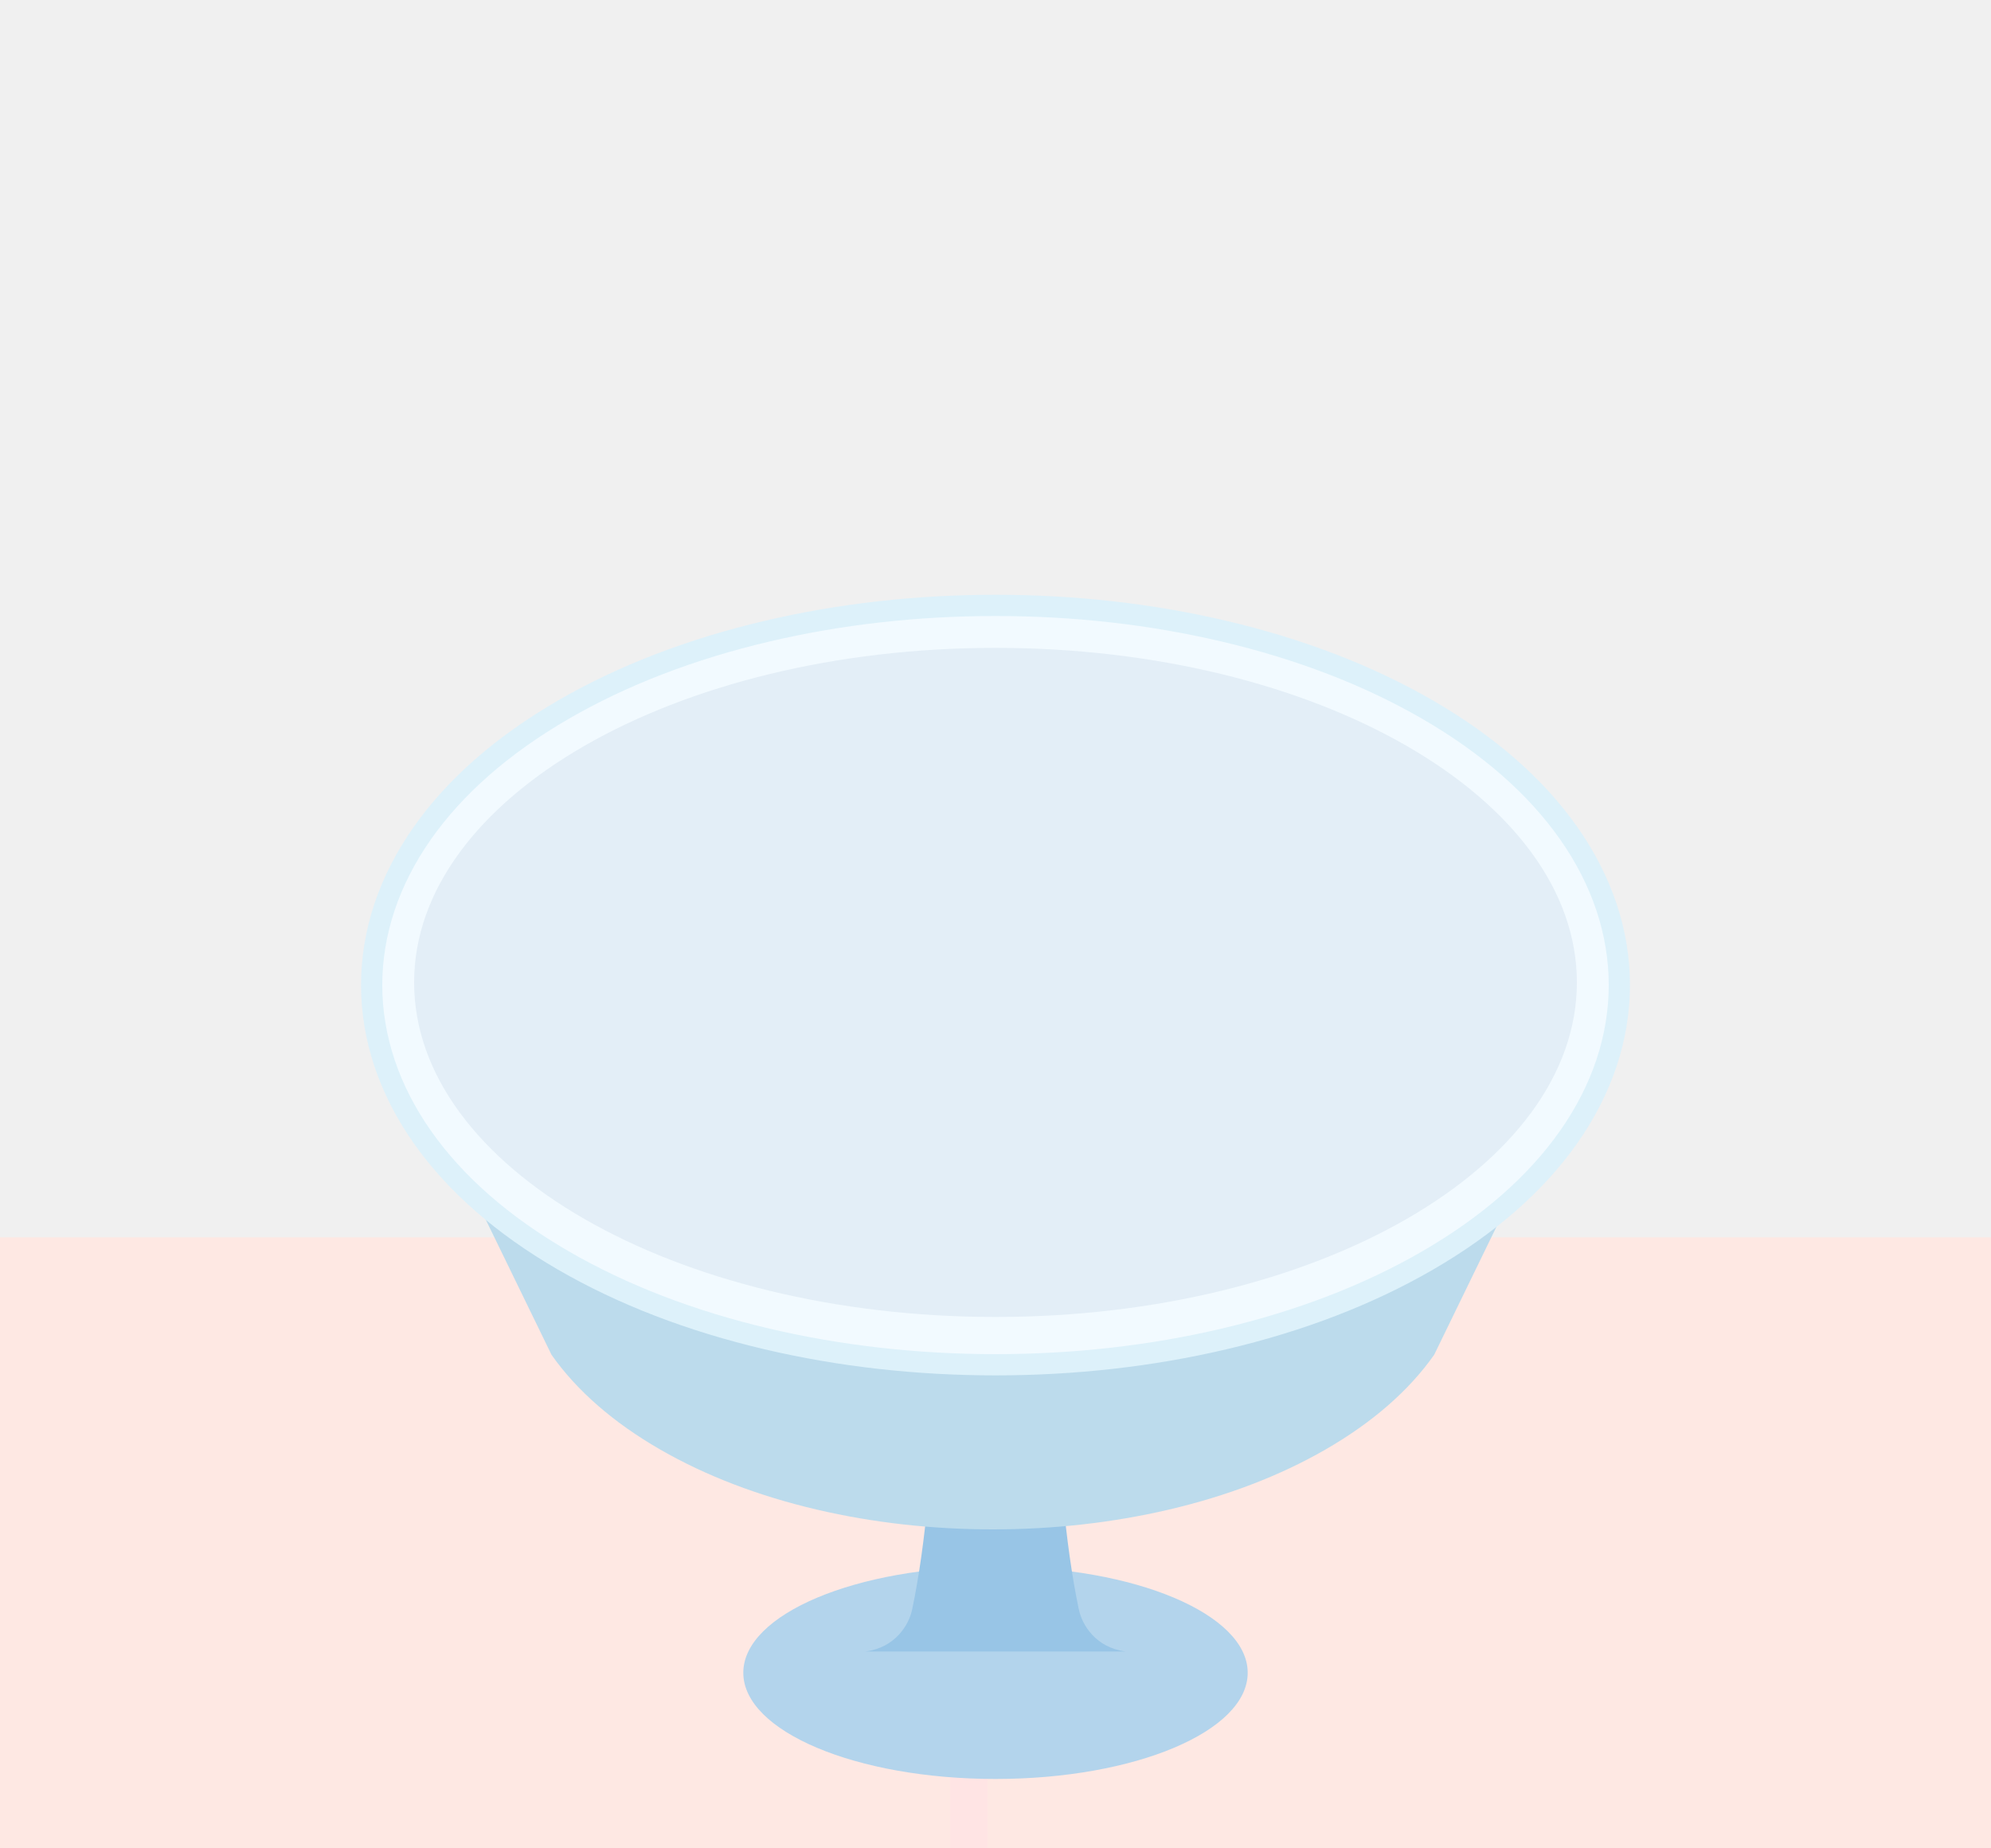
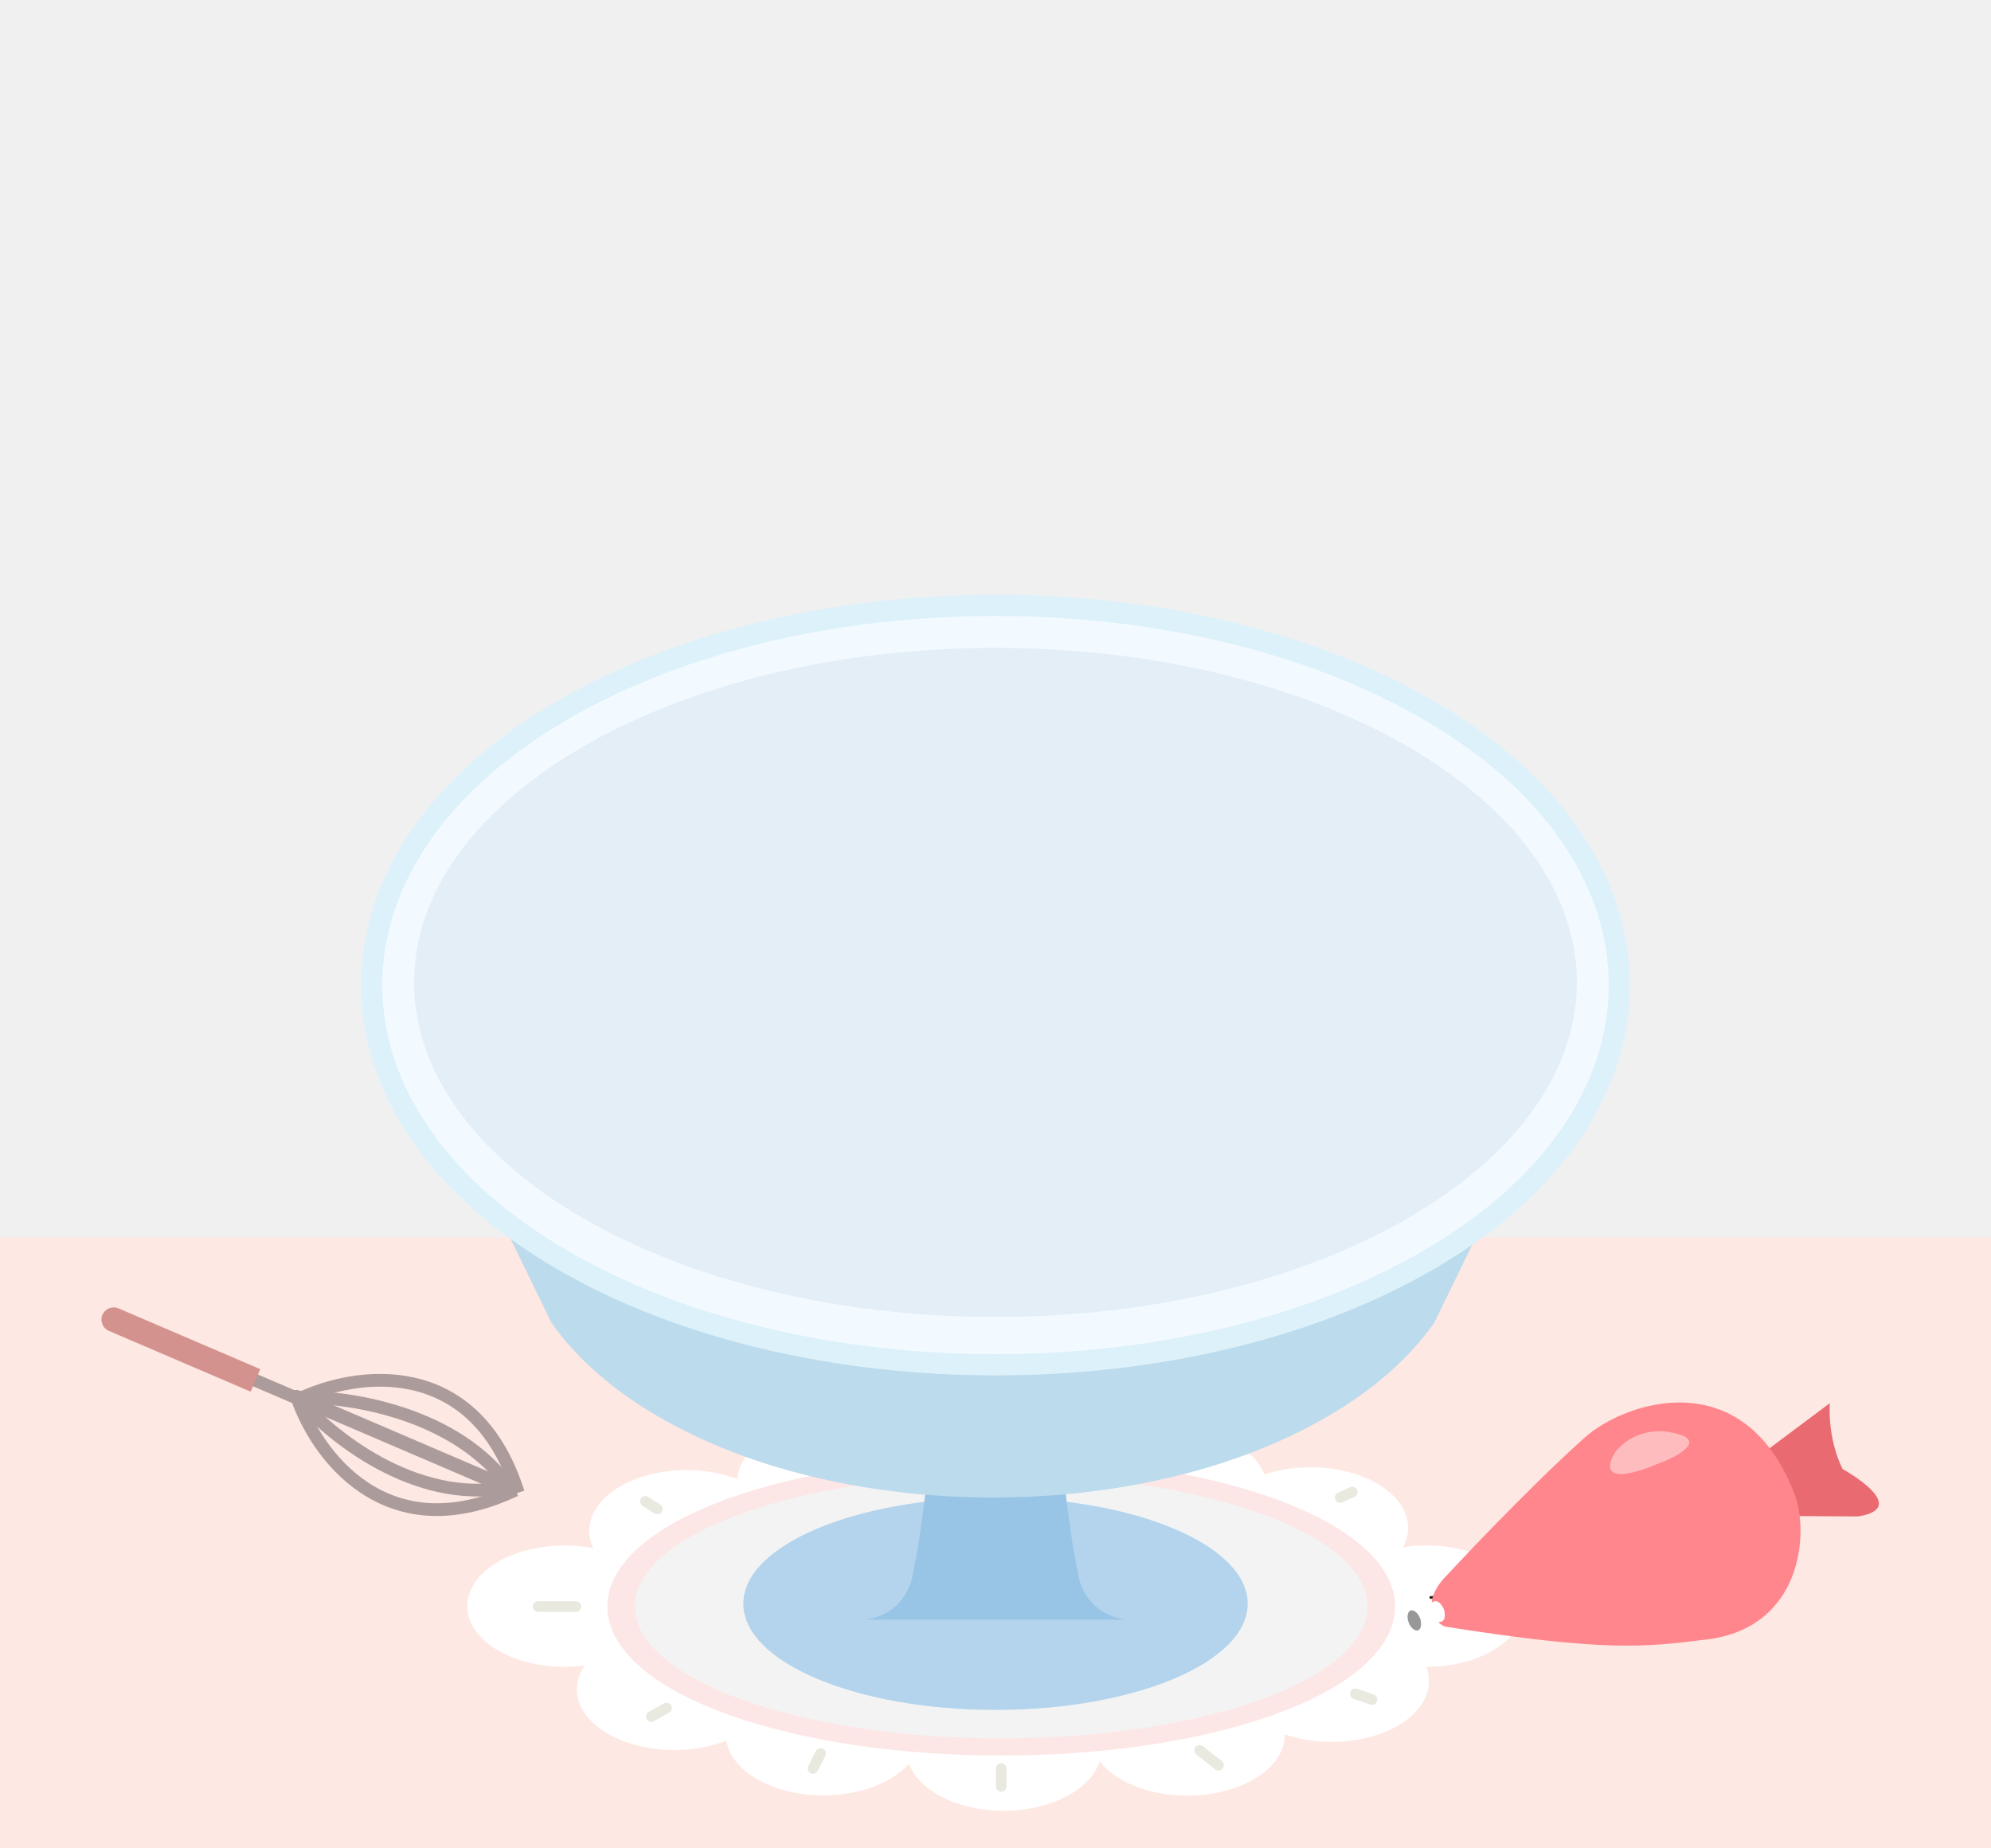
<svg xmlns="http://www.w3.org/2000/svg" width="375" height="348" viewBox="0 0 375 348" fill="none">
-   <g clip-path="url(#clip0_71_84441)">
-     <rect x="-22" y="233" width="420" height="126" fill="#FEE8E3" />
-     <rect x="186" y="233" width="119" height="7" transform="rotate(90 186 233)" fill="#FFE4E4" />
-     <path d="M187.5 335C213.734 335 235 326.046 235 315C235 303.954 213.734 295 187.5 295C161.266 295 140 303.954 140 315C140 326.046 161.266 335 187.5 335Z" fill="#B3D4EC" />
-     <path d="M212 311C206.362 310.251 203.812 305.985 203.202 303.097C192.706 253.377 203.202 143 203.202 143H171.798C171.798 143 182.294 253.377 171.798 303.097C171.188 305.985 168.638 310.251 163 311" fill="#98C5E6" />
-     <path d="M294.999 204.001C288.81 212.788 279.853 220.593 268.379 227.199C257.249 233.606 244.334 238.553 229.993 241.901C216.285 245.1 201.819 246.723 186.996 246.723C172.174 246.723 157.708 245.101 144.001 241.901C129.661 238.553 116.747 233.606 105.618 227.199C94.143 220.593 85.189 212.789 79 204.002L103.875 255.12C108.639 261.882 115.531 267.889 124.362 272.973C132.929 277.905 142.868 281.712 153.905 284.289C164.455 286.752 175.588 288 186.998 288C198.407 288 209.541 286.751 220.091 284.289C231.13 281.712 241.07 277.905 249.636 272.972C258.468 267.888 265.361 261.881 270.125 255.117L295 204L294.999 204.001Z" fill="#BCDBEC" />
+   <g clip-path="url(#clip0_101_147118)">
+     <rect y="233" width="375" height="126" fill="#FEE8E3" />
+     <path d="M287 302.459C287 296.148 278.79 291.033 268.663 291.033C267.149 291.033 265.679 291.148 264.272 291.364C264.885 290.223 265.217 289.002 265.217 287.732C265.217 281.422 257.008 276.306 246.88 276.306C243.731 276.306 240.768 276.801 238.179 277.673C236.27 272.633 229.004 268.882 220.332 268.882C214.573 268.882 209.435 270.537 206.073 273.125C203.346 268.946 196.766 266 189.081 266C181.396 266 175.327 268.723 172.423 272.645C169.131 269.592 163.538 267.582 157.191 267.582C147.334 267.582 139.295 272.429 138.872 278.506C136.092 277.447 132.824 276.837 129.326 276.837C119.198 276.837 110.989 281.952 110.989 288.263C110.989 289.402 111.258 290.502 111.756 291.541C110.043 291.211 108.224 291.033 106.337 291.033C96.21 291.033 88 296.148 88 302.459C88 308.769 96.21 313.885 106.337 313.885C107.637 313.885 108.905 313.8 110.128 313.64C109.185 315.016 108.662 316.532 108.662 318.123C108.662 324.434 116.871 329.549 126.999 329.549C130.61 329.549 133.978 328.898 136.816 327.775C137.712 333.564 145.541 338.09 155.067 338.09C162.034 338.09 168.093 335.669 171.196 332.104C173.044 337.197 180.349 341 189.081 341C197.813 341 205.535 336.976 207.111 331.664C210.072 335.494 216.361 338.137 223.64 338.137C233.768 338.137 241.977 333.022 241.977 326.711C241.977 326.675 241.976 326.639 241.975 326.604C244.595 327.503 247.605 328.015 250.806 328.015C260.934 328.015 269.143 322.899 269.143 316.589C269.143 315.657 268.963 314.752 268.625 313.884C268.638 313.884 268.65 313.884 268.663 313.884C278.79 313.884 287 308.769 287 302.459ZM232.47 316.589C232.47 316.625 232.472 316.661 232.472 316.696C229.853 315.798 226.843 315.286 223.641 315.286C214.66 315.286 207.187 319.309 205.611 324.621C202.65 320.791 196.361 318.148 189.082 318.148C181.803 318.148 176.055 320.569 172.952 324.135C171.105 319.042 163.799 315.238 155.067 315.238C151.456 315.238 148.088 315.89 145.25 317.013C144.354 311.224 136.525 306.697 127 306.697C125.699 306.697 124.431 306.782 123.208 306.943C124.152 305.566 124.675 304.05 124.675 302.459C124.675 301.32 124.405 300.219 123.907 299.181C125.62 299.51 127.44 299.688 129.327 299.688C139.184 299.688 147.223 294.842 147.645 288.765C150.426 289.823 153.694 290.434 157.192 290.434C164.579 290.434 170.946 287.711 173.85 283.788C177.142 286.842 182.735 288.852 189.082 288.852C194.842 288.852 199.98 287.197 203.341 284.609C206.068 288.787 212.648 291.733 220.333 291.733C223.482 291.733 226.446 291.239 229.035 290.367C230.944 295.407 238.209 299.158 246.881 299.158C248.395 299.158 249.865 299.043 251.272 298.827C250.659 299.968 250.326 301.189 250.326 302.458C250.326 303.39 250.507 304.296 250.844 305.163C250.831 305.163 250.819 305.163 250.806 305.163C240.679 305.163 232.47 310.278 232.47 316.589Z" fill="white" />
+     <path d="M188.576 330.588C179.216 330.588 170.083 329.948 161.429 328.685C152.375 327.364 144.221 325.412 137.194 322.884C129.95 320.278 124.296 317.199 120.388 313.732C118.433 311.997 116.932 310.171 115.926 308.303C114.91 306.414 114.395 304.474 114.395 302.536C114.395 300.598 114.911 298.657 115.926 296.769C116.931 294.901 118.433 293.075 120.388 291.34C124.296 287.873 129.95 284.794 137.196 282.187C144.223 279.659 152.378 277.708 161.432 276.387C170.087 275.124 179.221 274.484 188.58 274.484C197.938 274.484 207.072 275.124 215.726 276.387C224.781 277.708 232.934 279.659 239.961 282.187C247.206 284.794 252.86 287.872 256.767 291.339C258.723 293.074 260.223 294.9 261.229 296.768C262.246 298.657 262.761 300.597 262.761 302.535C262.761 304.474 262.245 306.414 261.229 308.303C260.224 310.171 258.723 311.997 256.767 313.732C252.86 317.198 247.204 320.278 239.96 322.884C232.932 325.412 224.778 327.364 215.723 328.685C207.068 329.947 197.934 330.588 188.576 330.588Z" fill="#FDE6E6" />
+     <path d="M188.578 327.36C226.688 327.36 257.582 316.246 257.582 302.536C257.582 288.826 226.688 277.712 188.578 277.712C150.468 277.712 119.574 288.826 119.574 302.536C119.574 316.246 150.468 327.36 188.578 327.36Z" fill="#F3F3F3" />
+     <path d="M101.352 302.535H108.465" stroke="#E9E9E0" stroke-width="2" stroke-linecap="round" stroke-linejoin="round" />
+     <path d="M121.552 282.739L123.817 284.15" stroke="#E9E9E0" stroke-width="2" stroke-linecap="round" stroke-linejoin="round" />
+     <path d="M153.417 271.216L155.693 274.484" stroke="#1D1D1B" stroke-width="0.515" stroke-linecap="round" stroke-linejoin="round" />
+     <path d="M189.833 268.442V271.57" stroke="#1D1D1B" stroke-width="0.515" stroke-linecap="round" stroke-linejoin="round" />
+     <path d="M223.973 272.339L221.981 274.484" stroke="#E9E9E0" stroke-width="2" stroke-linecap="round" stroke-linejoin="round" />
+     <path d="M254.7 280.966L252.424 281.994" stroke="#E9E9E0" stroke-width="2" stroke-linecap="round" stroke-linejoin="round" />
+     <path d="M269.494 300.821L276.606 300.643" stroke="#1D1D1B" stroke-width="0.515" stroke-linecap="round" stroke-linejoin="round" />
+     <path d="M255.269 318.967L258.398 320.051" stroke="#E9E9E0" stroke-width="2" stroke-linecap="round" stroke-linejoin="round" />
+     <path d="M225.965 329.619L229.494 332.411" stroke="#E9E9E0" stroke-width="2" stroke-linecap="round" stroke-linejoin="round" />
+     <path d="M188.578 333.024V336.4" stroke="#E9E9E0" stroke-width="2" stroke-linecap="round" stroke-linejoin="round" />
+     <path d="M154.555 330.193L153.132 333.024" stroke="#E9E9E0" stroke-width="2" stroke-linecap="round" stroke-linejoin="round" />
+     <path d="M125.535 321.655L122.684 323.239" stroke="#E9E9E0" stroke-width="2" stroke-linecap="round" stroke-linejoin="round" />
+     <path d="M187.5 322C213.734 322 235 313.046 235 302C235 290.954 213.734 282 187.5 282C161.266 282 140 290.954 140 302C140 313.046 161.266 322 187.5 322Z" fill="#B3D4EC" />
+     <path d="M212 305C206.362 304.251 203.812 299.985 203.202 297.097C192.706 247.377 203.202 137 203.202 137H171.798C171.798 137 182.294 247.377 171.798 297.097C171.188 299.985 168.638 304.251 163 305" fill="#98C5E6" />
+     <path d="M294.999 198.001C288.81 206.788 279.853 214.593 268.379 221.199C257.249 227.606 244.334 232.553 229.993 235.901C216.285 239.1 201.819 240.723 186.996 240.723C172.174 240.723 157.708 239.101 144.001 235.901C129.661 232.553 116.747 227.606 105.618 221.199C94.143 214.593 85.189 206.789 79 198.002L103.875 249.12C108.639 255.882 115.531 261.889 124.362 266.973C132.929 271.905 142.868 275.712 153.905 278.289C164.455 280.752 175.588 282 186.998 282C198.407 282 209.541 280.751 220.091 278.289C231.13 275.712 241.07 271.905 249.636 266.972C258.468 261.888 265.361 255.881 270.125 249.117L295 198L294.999 198.001Z" fill="#BCDBEC" />
    <path d="M187.497 257C172.673 257 158.207 255.369 144.499 252.15C130.157 248.783 117.243 243.809 106.113 237.365C94.638 230.722 85.683 222.874 79.493 214.038C76.396 209.616 74.019 204.961 72.426 200.201C70.816 195.386 70 190.441 70 185.501C70 180.56 70.817 175.614 72.426 170.8C74.018 166.04 76.396 161.385 79.493 156.963C85.683 148.127 94.639 140.278 106.115 133.635C117.245 127.191 130.162 122.217 144.504 118.85C158.212 115.631 172.68 114 187.503 114C202.326 114 216.793 115.631 230.501 118.85C244.843 122.217 257.757 127.191 268.887 133.635C280.362 140.278 289.319 148.126 295.507 156.962C298.604 161.384 300.981 166.039 302.574 170.799C304.184 175.614 305 180.559 305 185.499C305 190.44 304.183 195.386 302.574 200.2C300.982 204.96 298.604 209.615 295.507 214.037C289.318 222.873 280.36 230.722 268.885 237.365C257.755 243.809 244.838 248.783 230.496 252.15C216.788 255.368 202.32 257 187.497 257Z" fill="#F2FAFF" stroke="#DDF1FA" stroke-width="4" stroke-linecap="round" stroke-linejoin="round" />
    <path d="M187.5 248C247.975 248 297 219.794 297 185C297 150.206 247.975 122 187.5 122C127.025 122 78 150.206 78 185C78 219.794 127.025 248 187.5 248Z" fill="#E3EEF7" />
+     <path d="M55.772 263.144C65.061 262.807 86.178 265.814 96.33 280.53L55.772 263.144Z" stroke="#AB9B9B" stroke-width="2.4" stroke-linejoin="round" />
+     <path d="M55.859 262.94C61.796 270.086 78.09 283.512 95.774 280.05L55.859 262.94Z" stroke="#AB9B9B" stroke-width="2.4" stroke-linejoin="round" />
+     <path d="M56.415 263.42C66.686 258.423 89.305 254.961 97.618 281.082" stroke="#AB9B9B" stroke-width="2.4" stroke-linejoin="round" />
+     <path d="M55.859 262.94C59.394 273.657 72.584 292.193 97.061 280.602" stroke="#AB9B9B" stroke-width="2.4" stroke-linejoin="round" />
+     <path d="M56.165 263.398L45.147 258.675" stroke="#AB9B9B" stroke-width="2.4" />
+     <path d="M19.297 247.594C19.799 246.424 21.154 245.882 22.324 246.384L49.021 257.828L47.205 262.065L20.508 250.621C19.337 250.12 18.796 248.764 19.297 247.594Z" fill="#D3928E" />
+     <g clip-path="url(#clip1_101_147118)">
+       <path d="M328.208 276.521L344.639 264.235C344.639 264.235 344.106 270.671 347.044 276.631C347.044 276.631 360.268 283.919 349.966 285.564L332.367 285.46C332.367 285.46 325.866 280.793 328.206 276.519L328.208 276.521Z" fill="#E96B71" />
+       <path d="M272.561 296.593C272.561 296.593 286.877 281.117 298.417 270.758C306.033 263.92 328.419 256.408 337.983 281.326C340.846 288.785 339.325 306.523 321.529 308.726C309.365 310.231 302.347 311.015 272.559 306.377C270.139 306.001 267.363 301.782 272.559 296.591L272.561 296.593Z" fill="#FF868C" />
+       <path d="M266.658 303.524C267.359 304.092 267.809 305.274 267.665 306.164C267.594 306.608 267.388 306.895 267.111 307.001C266.834 307.106 266.489 307.028 266.14 306.745C265.44 306.176 264.989 304.995 265.133 304.105C265.205 303.661 265.41 303.374 265.687 303.268C265.965 303.162 266.309 303.24 266.658 303.524Z" fill="#989898" />
+       <path d="M271.086 301.837C271.787 302.406 272.237 303.587 272.093 304.477C272.022 304.921 271.816 305.208 271.539 305.314C271.262 305.42 270.917 305.341 270.568 305.058C269.868 304.49 269.417 303.308 269.561 302.418C269.633 301.974 269.838 301.687 270.115 301.581C270.393 301.476 270.737 301.554 271.086 301.837Z" fill="white" />
+       <path d="M271.539 305.314C271.814 305.208 272.021 304.921 272.093 304.477C272.237 303.587 271.787 302.406 271.086 301.837C270.737 301.554 270.39 301.476 270.115 301.581L265.688 303.268C265.963 303.162 266.309 303.24 266.659 303.524C267.359 304.092 267.809 305.274 267.666 306.164C267.594 306.608 267.388 306.895 267.111 307.001L271.539 305.314Z" fill="white" />
+       <path d="M304.265 273.409C307.615 269.227 312.641 269.227 314.735 269.75C321.855 271.005 316.306 274.106 312.641 275.5C301.752 280.1 302.52 276.023 304.265 273.409Z" fill="#FFBCBF" />
+     </g>
  </g>
  <defs>
-     <clipPath id="clip0_71_84441">
+     <clipPath id="clip0_101_147118">
      <rect width="375" height="348" fill="white" />
+     </clipPath>
+     <clipPath id="clip1_101_147118">
+       <rect width="89" height="46" fill="white" transform="translate(265 264)" />
    </clipPath>
  </defs>
</svg>
